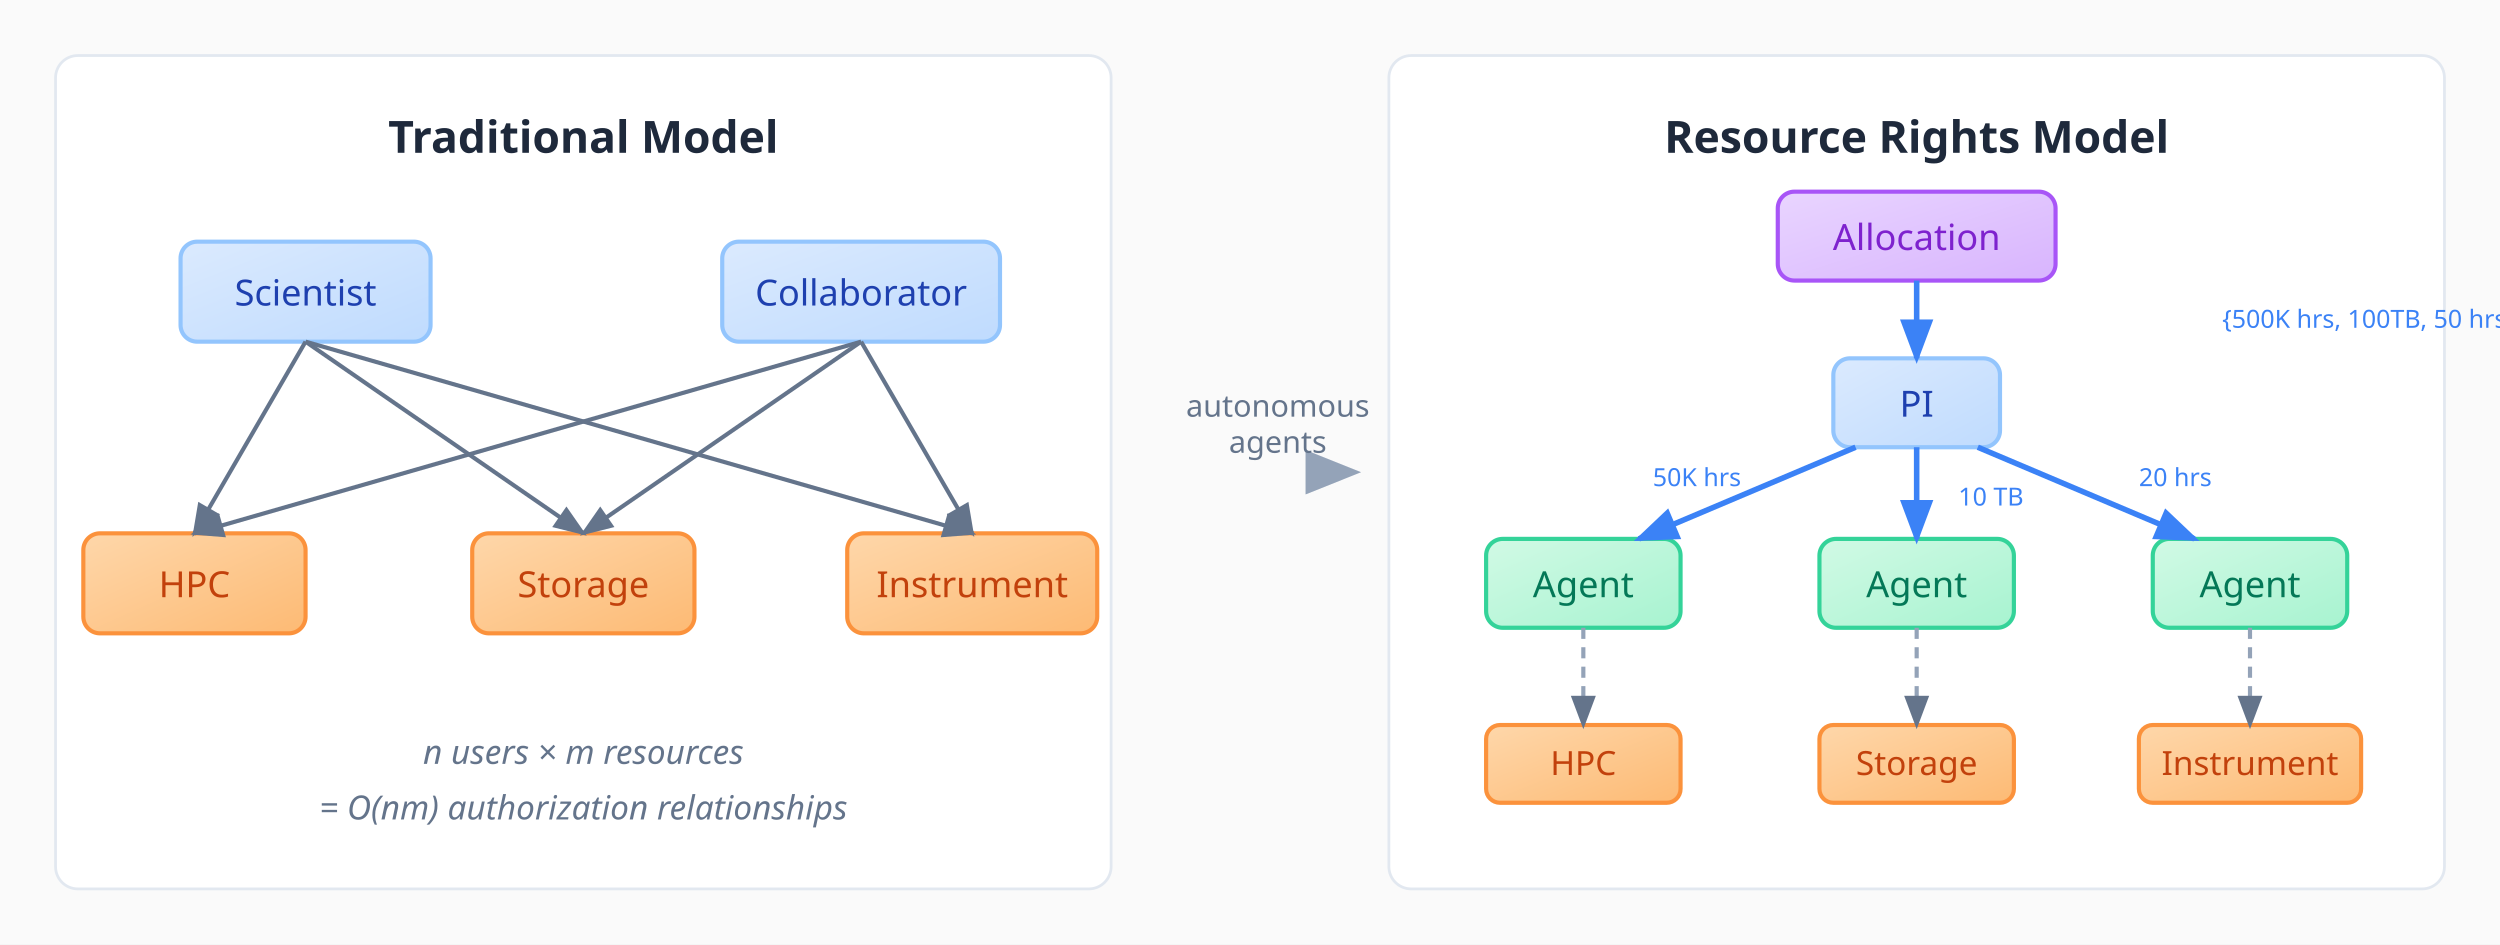
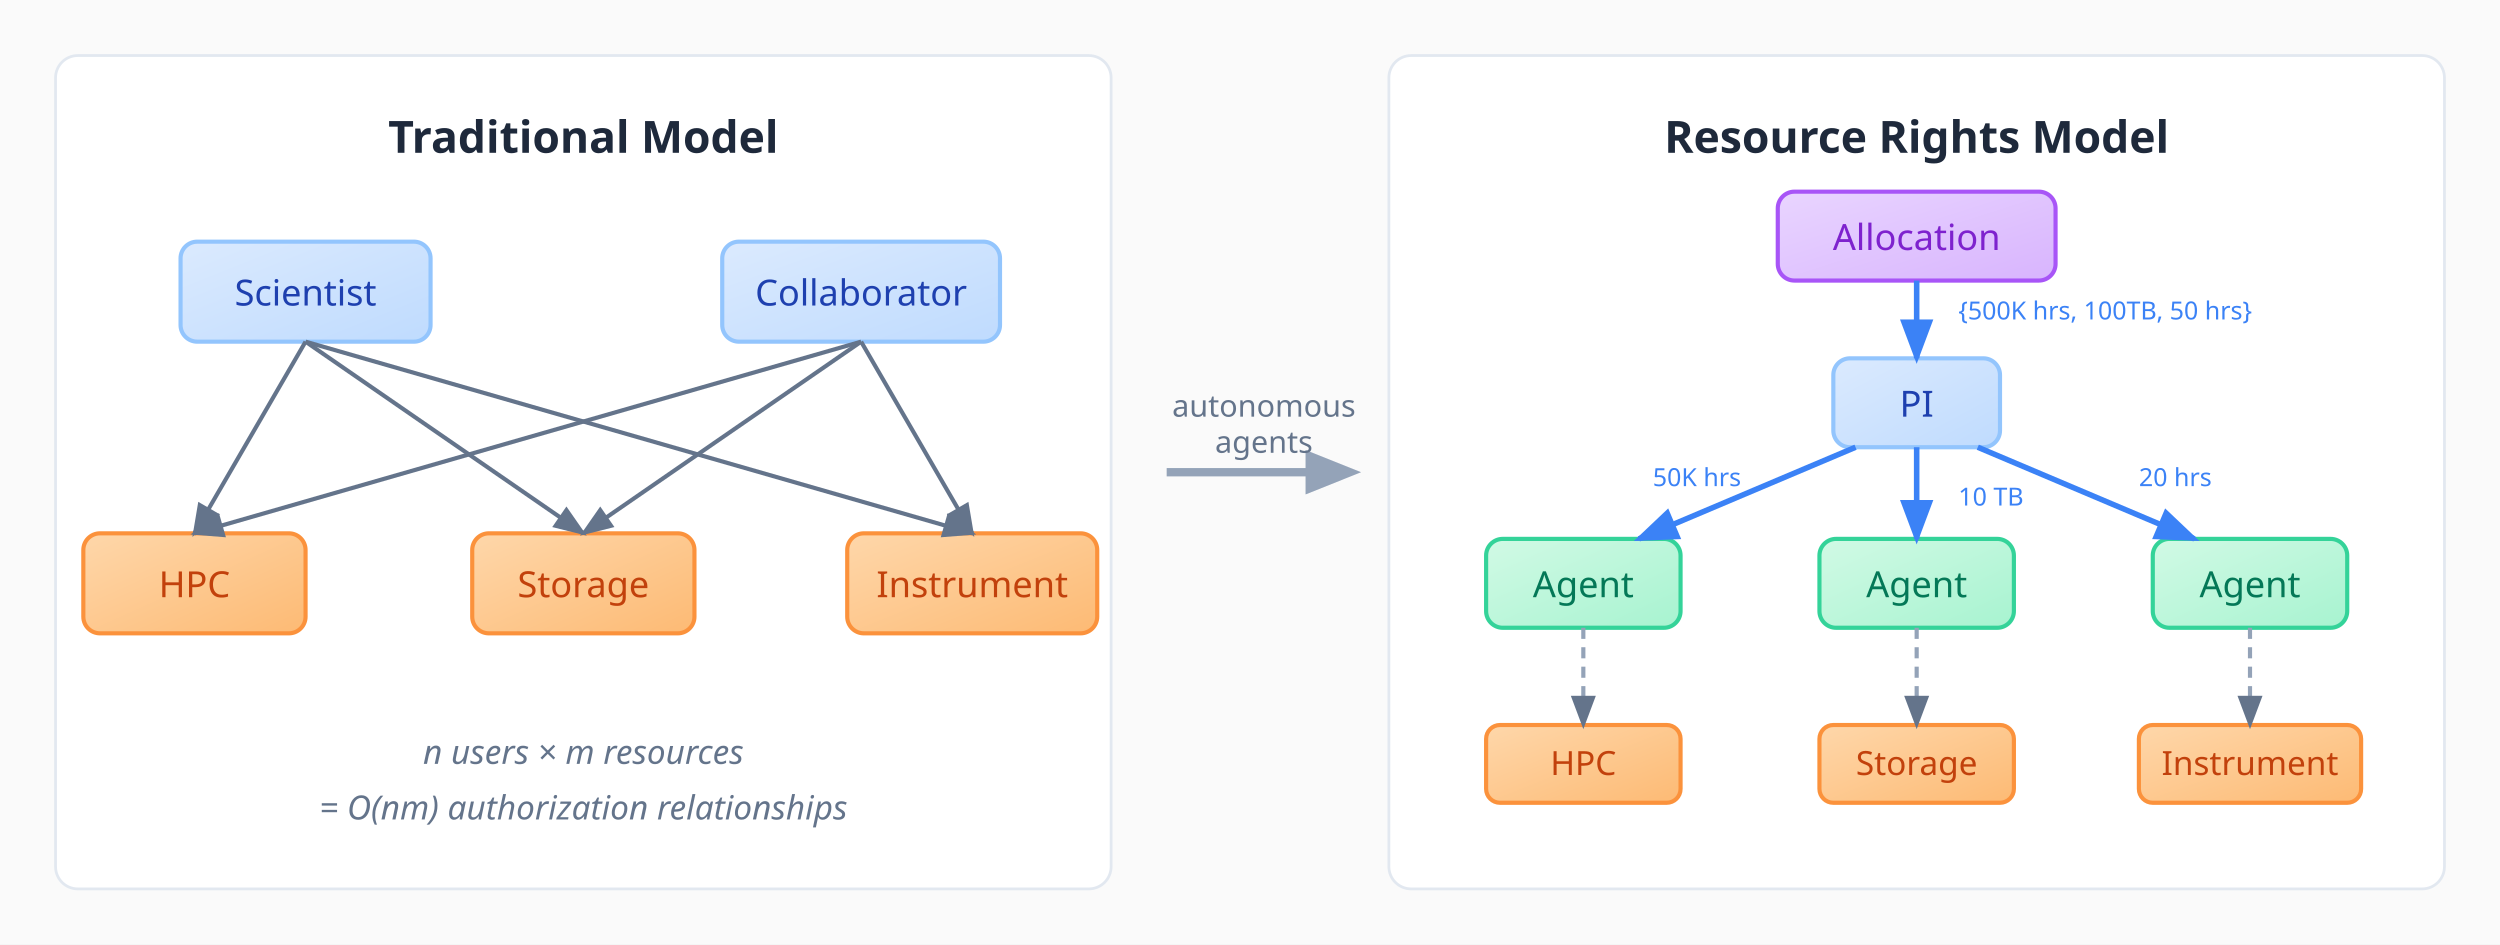
- <svg xmlns="http://www.w3.org/2000/svg" viewBox="0 0 900 340">
+ <svg xmlns="http://www.w3.org/2000/svg" viewBox="0 0 900 340" width="700">
  <defs>
    <linearGradient id="humanGrad" x1="0%" y1="0%" x2="100%" y2="100%">
      <stop offset="0%" style="stop-color:#dbeafe" />
      <stop offset="100%" style="stop-color:#bfdbfe" />
    </linearGradient>
    <linearGradient id="agentGrad" x1="0%" y1="0%" x2="100%" y2="100%">
      <stop offset="0%" style="stop-color:#d1fae5" />
      <stop offset="100%" style="stop-color:#a7f3d0" />
    </linearGradient>
    <linearGradient id="resourceGrad" x1="0%" y1="0%" x2="100%" y2="100%">
      <stop offset="0%" style="stop-color:#fed7aa" />
      <stop offset="100%" style="stop-color:#fdba74" />
    </linearGradient>
    <linearGradient id="authorityGrad" x1="0%" y1="0%" x2="100%" y2="100%">
      <stop offset="0%" style="stop-color:#e9d5ff" />
      <stop offset="100%" style="stop-color:#d8b4fe" />
    </linearGradient>
    <marker id="arrow" markerWidth="8" markerHeight="6" refX="7" refY="3" orient="auto">
      <polygon points="0 0, 8 3, 0 6" fill="#64748b" />
    </marker>
    <marker id="arrowBlue" markerWidth="8" markerHeight="6" refX="7" refY="3" orient="auto">
      <polygon points="0 0, 8 3, 0 6" fill="#3b82f6" />
    </marker>
  </defs>
  <rect width="900" height="340" fill="#fafafa" />
  <g transform="translate(0, 0)">
    <rect x="20" y="20" width="380" height="300" rx="8" fill="white" stroke="#e2e8f0" stroke-width="1" />
    <text x="210" y="55" text-anchor="middle" font-family="system-ui, sans-serif" font-size="16" font-weight="700" fill="#1e293b">Traditional Model</text>
    <g transform="translate(110, 105)">
      <rect x="-45" y="-18" width="90" height="36" rx="6" fill="url(#humanGrad)" stroke="#93c5fd" stroke-width="1.5" />
      <text x="0" y="5" text-anchor="middle" font-family="system-ui, sans-serif" font-size="13" fill="#1e40af">Scientist</text>
    </g>
    <g transform="translate(310, 105)">
      <rect x="-50" y="-18" width="100" height="36" rx="6" fill="url(#humanGrad)" stroke="#93c5fd" stroke-width="1.5" />
      <text x="0" y="5" text-anchor="middle" font-family="system-ui, sans-serif" font-size="13" fill="#1e40af">Collaborator</text>
    </g>
    <g transform="translate(70, 210)">
      <rect x="-40" y="-18" width="80" height="36" rx="6" fill="url(#resourceGrad)" stroke="#fb923c" stroke-width="1.5" />
      <text x="0" y="5" text-anchor="middle" font-family="system-ui, sans-serif" font-size="13" fill="#c2410c">HPC</text>
    </g>
    <g transform="translate(210, 210)">
      <rect x="-40" y="-18" width="80" height="36" rx="6" fill="url(#resourceGrad)" stroke="#fb923c" stroke-width="1.5" />
      <text x="0" y="5" text-anchor="middle" font-family="system-ui, sans-serif" font-size="13" fill="#c2410c">Storage</text>
    </g>
    <g transform="translate(350, 210)">
      <rect x="-45" y="-18" width="90" height="36" rx="6" fill="url(#resourceGrad)" stroke="#fb923c" stroke-width="1.5" />
      <text x="0" y="5" text-anchor="middle" font-family="system-ui, sans-serif" font-size="13" fill="#c2410c">Instrument</text>
    </g>
    <line x1="110" y1="123" x2="70" y2="192" stroke="#64748b" stroke-width="1.5" marker-end="url(#arrow)" />
    <line x1="110" y1="123" x2="210" y2="192" stroke="#64748b" stroke-width="1.5" marker-end="url(#arrow)" />
    <line x1="110" y1="123" x2="350" y2="192" stroke="#64748b" stroke-width="1.5" marker-end="url(#arrow)" />
    <line x1="310" y1="123" x2="70" y2="192" stroke="#64748b" stroke-width="1.5" marker-end="url(#arrow)" />
    <line x1="310" y1="123" x2="210" y2="192" stroke="#64748b" stroke-width="1.5" marker-end="url(#arrow)" />
    <line x1="310" y1="123" x2="350" y2="192" stroke="#64748b" stroke-width="1.5" marker-end="url(#arrow)" />
    <text x="210" y="275" text-anchor="middle" font-family="system-ui, sans-serif" font-size="12" font-style="italic" fill="#64748b">n users × m resources</text>
    <text x="210" y="295" text-anchor="middle" font-family="system-ui, sans-serif" font-size="12" font-style="italic" fill="#64748b">= O(nm) authorization relationships</text>
  </g>
  <g transform="translate(450, 170)">
-     <path d="M-20,0 L20,0 L20,-8 L40,0 L20,8 L20,0" fill="#94a3b8" />
-     <text x="10" y="-20" text-anchor="middle" font-family="system-ui, sans-serif" font-size="11" fill="#64748b">autonomous</text>
-     <text x="10" y="-7" text-anchor="middle" font-family="system-ui, sans-serif" font-size="11" fill="#64748b">agents</text>
+     <line x1="-30" y1="0" x2="25" y2="0" stroke="#94a3b8" stroke-width="3" />
+     <path d="M20,-8 L40,0 L20,8 Z" fill="#94a3b8" />
+     <text x="5" y="-20" text-anchor="middle" font-family="system-ui, sans-serif" font-size="11" fill="#64748b">autonomous</text>
+     <text x="5" y="-7" text-anchor="middle" font-family="system-ui, sans-serif" font-size="11" fill="#64748b">agents</text>
  </g>
  <g transform="translate(500, 0)">
    <rect x="0" y="20" width="380" height="300" rx="8" fill="white" stroke="#e2e8f0" stroke-width="1" />
    <text x="190" y="55" text-anchor="middle" font-family="system-ui, sans-serif" font-size="16" font-weight="700" fill="#1e293b">Resource Rights Model</text>
    <g transform="translate(190, 85)">
      <rect x="-50" y="-16" width="100" height="32" rx="6" fill="url(#authorityGrad)" stroke="#a855f7" stroke-width="1.5" />
      <text x="0" y="5" text-anchor="middle" font-family="system-ui, sans-serif" font-size="13" fill="#7e22ce">Allocation</text>
    </g>
    <g transform="translate(190, 145)">
      <rect x="-30" y="-16" width="60" height="32" rx="6" fill="url(#humanGrad)" stroke="#93c5fd" stroke-width="1.5" />
      <text x="0" y="5" text-anchor="middle" font-family="system-ui, sans-serif" font-size="13" fill="#1e40af">PI</text>
    </g>
    <g transform="translate(70, 210)">
      <rect x="-35" y="-16" width="70" height="32" rx="6" fill="url(#agentGrad)" stroke="#34d399" stroke-width="1.5" />
      <text x="0" y="5" text-anchor="middle" font-family="system-ui, sans-serif" font-size="13" fill="#047857">Agent</text>
    </g>
    <g transform="translate(190, 210)">
      <rect x="-35" y="-16" width="70" height="32" rx="6" fill="url(#agentGrad)" stroke="#34d399" stroke-width="1.5" />
      <text x="0" y="5" text-anchor="middle" font-family="system-ui, sans-serif" font-size="13" fill="#047857">Agent</text>
    </g>
    <g transform="translate(310, 210)">
      <rect x="-35" y="-16" width="70" height="32" rx="6" fill="url(#agentGrad)" stroke="#34d399" stroke-width="1.5" />
      <text x="0" y="5" text-anchor="middle" font-family="system-ui, sans-serif" font-size="13" fill="#047857">Agent</text>
    </g>
    <g transform="translate(70, 275)">
      <rect x="-35" y="-14" width="70" height="28" rx="5" fill="url(#resourceGrad)" stroke="#fb923c" stroke-width="1.5" />
      <text x="0" y="4" text-anchor="middle" font-family="system-ui, sans-serif" font-size="12" fill="#c2410c">HPC</text>
    </g>
    <g transform="translate(190, 275)">
      <rect x="-35" y="-14" width="70" height="28" rx="5" fill="url(#resourceGrad)" stroke="#fb923c" stroke-width="1.5" />
      <text x="0" y="4" text-anchor="middle" font-family="system-ui, sans-serif" font-size="12" fill="#c2410c">Storage</text>
    </g>
    <g transform="translate(310, 275)">
      <rect x="-40" y="-14" width="80" height="28" rx="5" fill="url(#resourceGrad)" stroke="#fb923c" stroke-width="1.5" />
      <text x="0" y="4" text-anchor="middle" font-family="system-ui, sans-serif" font-size="12" fill="#c2410c">Instrument</text>
    </g>
    <line x1="190" y1="101" x2="190" y2="129" stroke="#3b82f6" stroke-width="2" marker-end="url(#arrowBlue)" />
-     <text x="300" y="118" font-family="system-ui, sans-serif" font-size="9" fill="#3b82f6">{500K hrs, 100TB, 50 hrs}</text>
+     <text x="205" y="115" font-family="system-ui, sans-serif" font-size="9" fill="#3b82f6">{500K hrs, 100TB, 50 hrs}</text>
    <line x1="168" y1="161" x2="90" y2="194" stroke="#3b82f6" stroke-width="2" marker-end="url(#arrowBlue)" />
    <text x="95" y="175" font-family="system-ui, sans-serif" font-size="9" fill="#3b82f6">50K hrs</text>
    <line x1="190" y1="161" x2="190" y2="194" stroke="#3b82f6" stroke-width="2" marker-end="url(#arrowBlue)" />
    <text x="205" y="182" font-family="system-ui, sans-serif" font-size="9" fill="#3b82f6">10 TB</text>
    <line x1="212" y1="161" x2="290" y2="194" stroke="#3b82f6" stroke-width="2" marker-end="url(#arrowBlue)" />
    <text x="270" y="175" font-family="system-ui, sans-serif" font-size="9" fill="#3b82f6">20 hrs</text>
    <line x1="70" y1="226" x2="70" y2="261" stroke="#94a3b8" stroke-width="1.5" stroke-dasharray="4,3" marker-end="url(#arrow)" />
    <line x1="190" y1="226" x2="190" y2="261" stroke="#94a3b8" stroke-width="1.5" stroke-dasharray="4,3" marker-end="url(#arrow)" />
    <line x1="310" y1="226" x2="310" y2="261" stroke="#94a3b8" stroke-width="1.5" stroke-dasharray="4,3" marker-end="url(#arrow)" />
  </g>
</svg>
